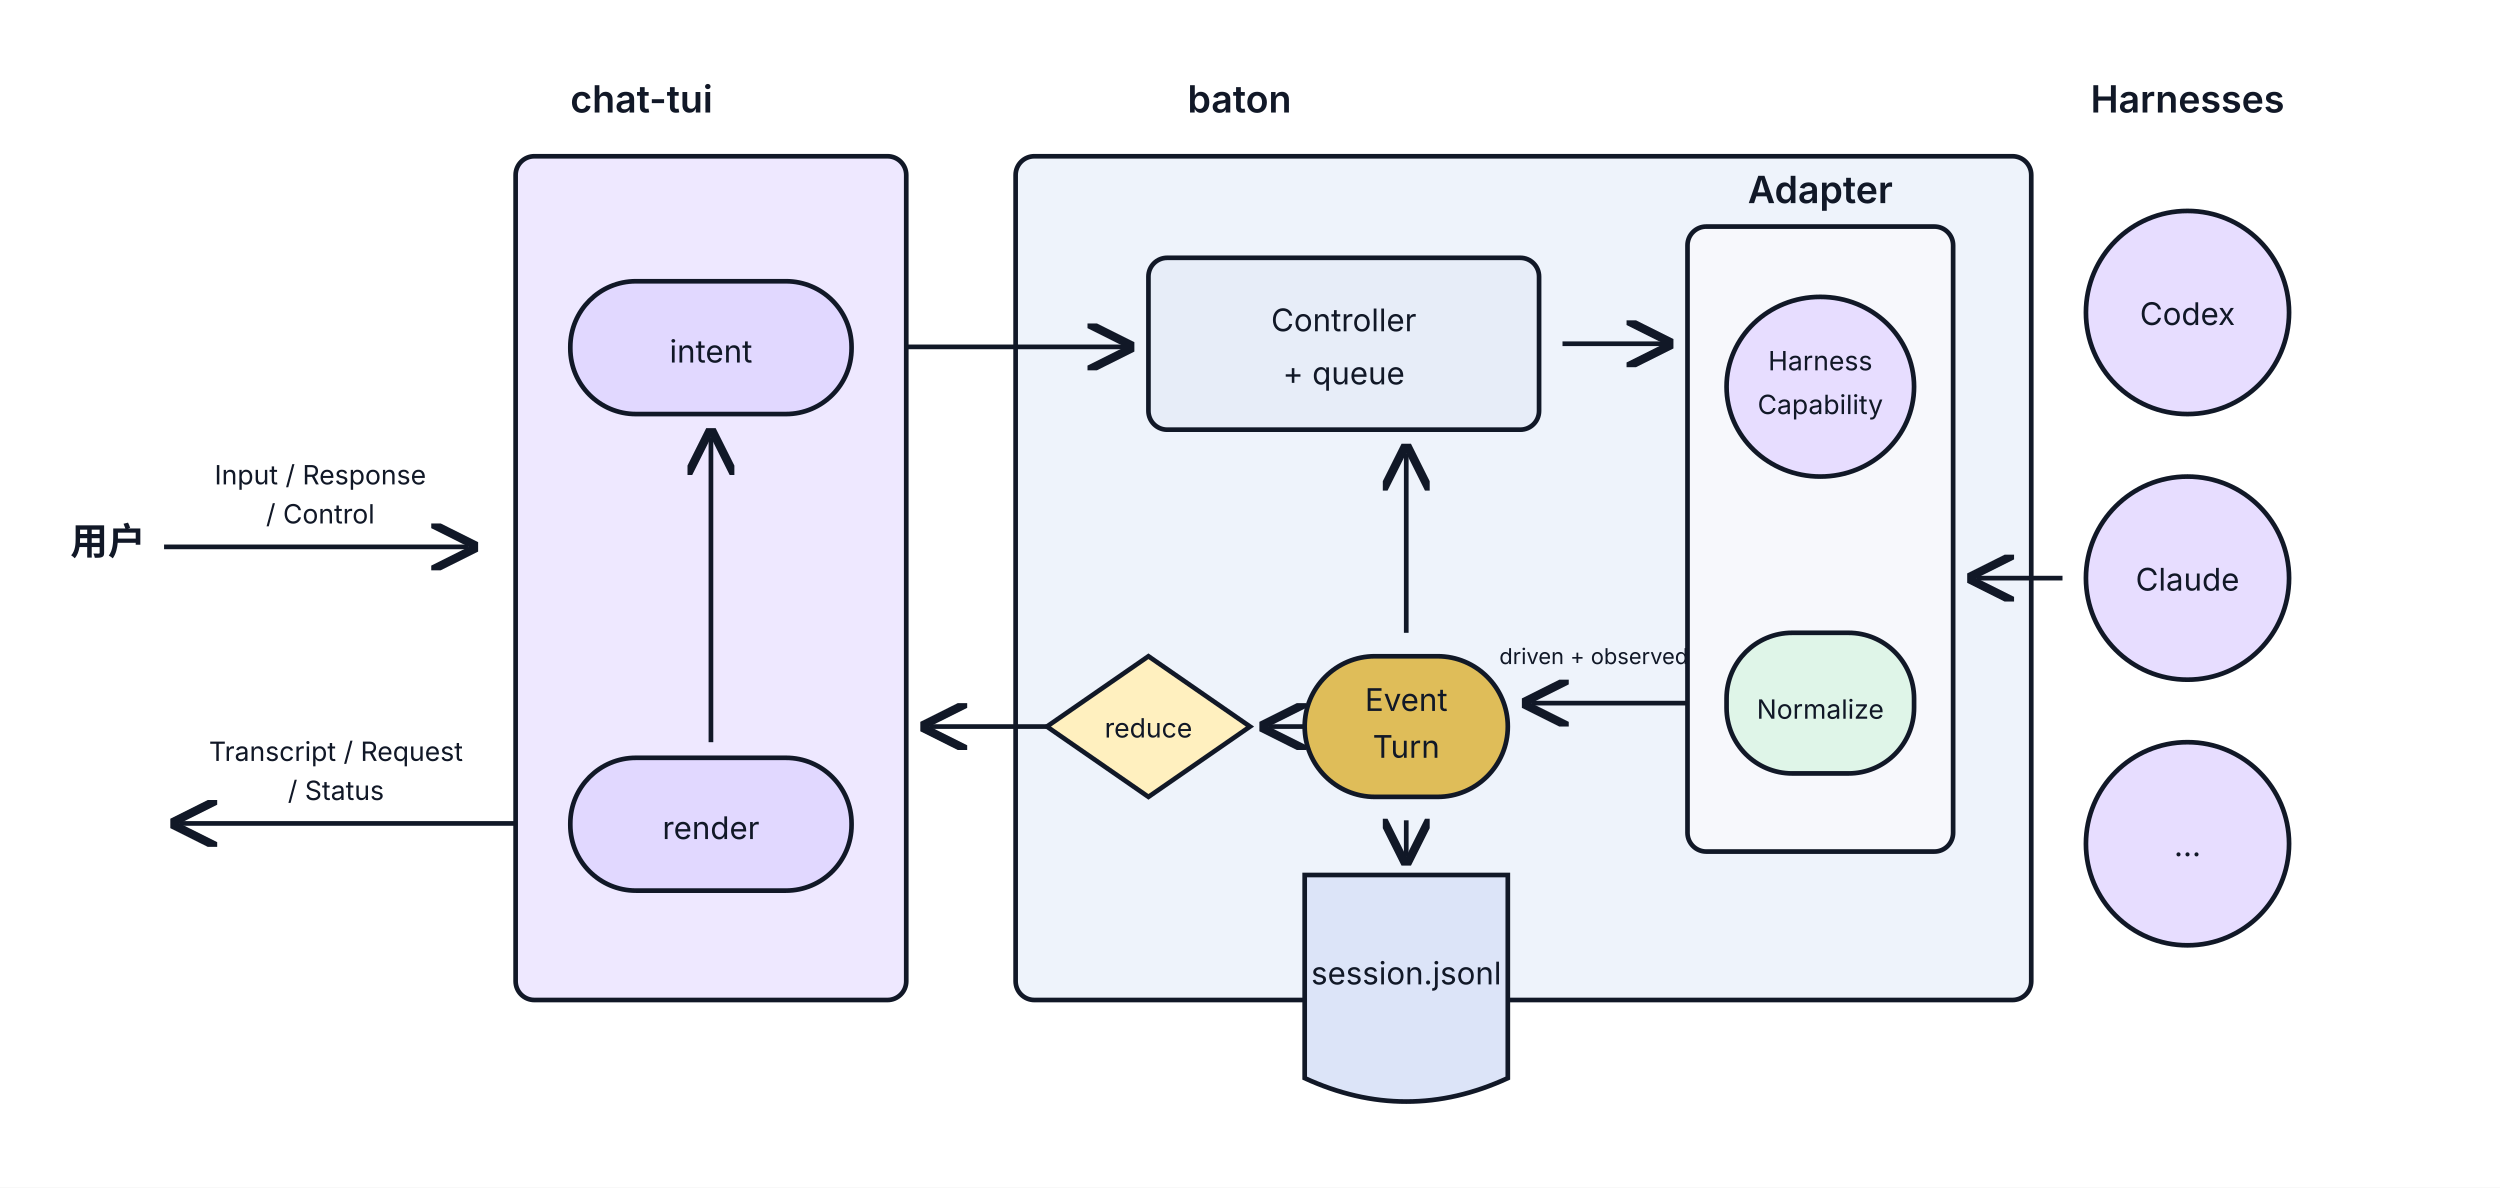
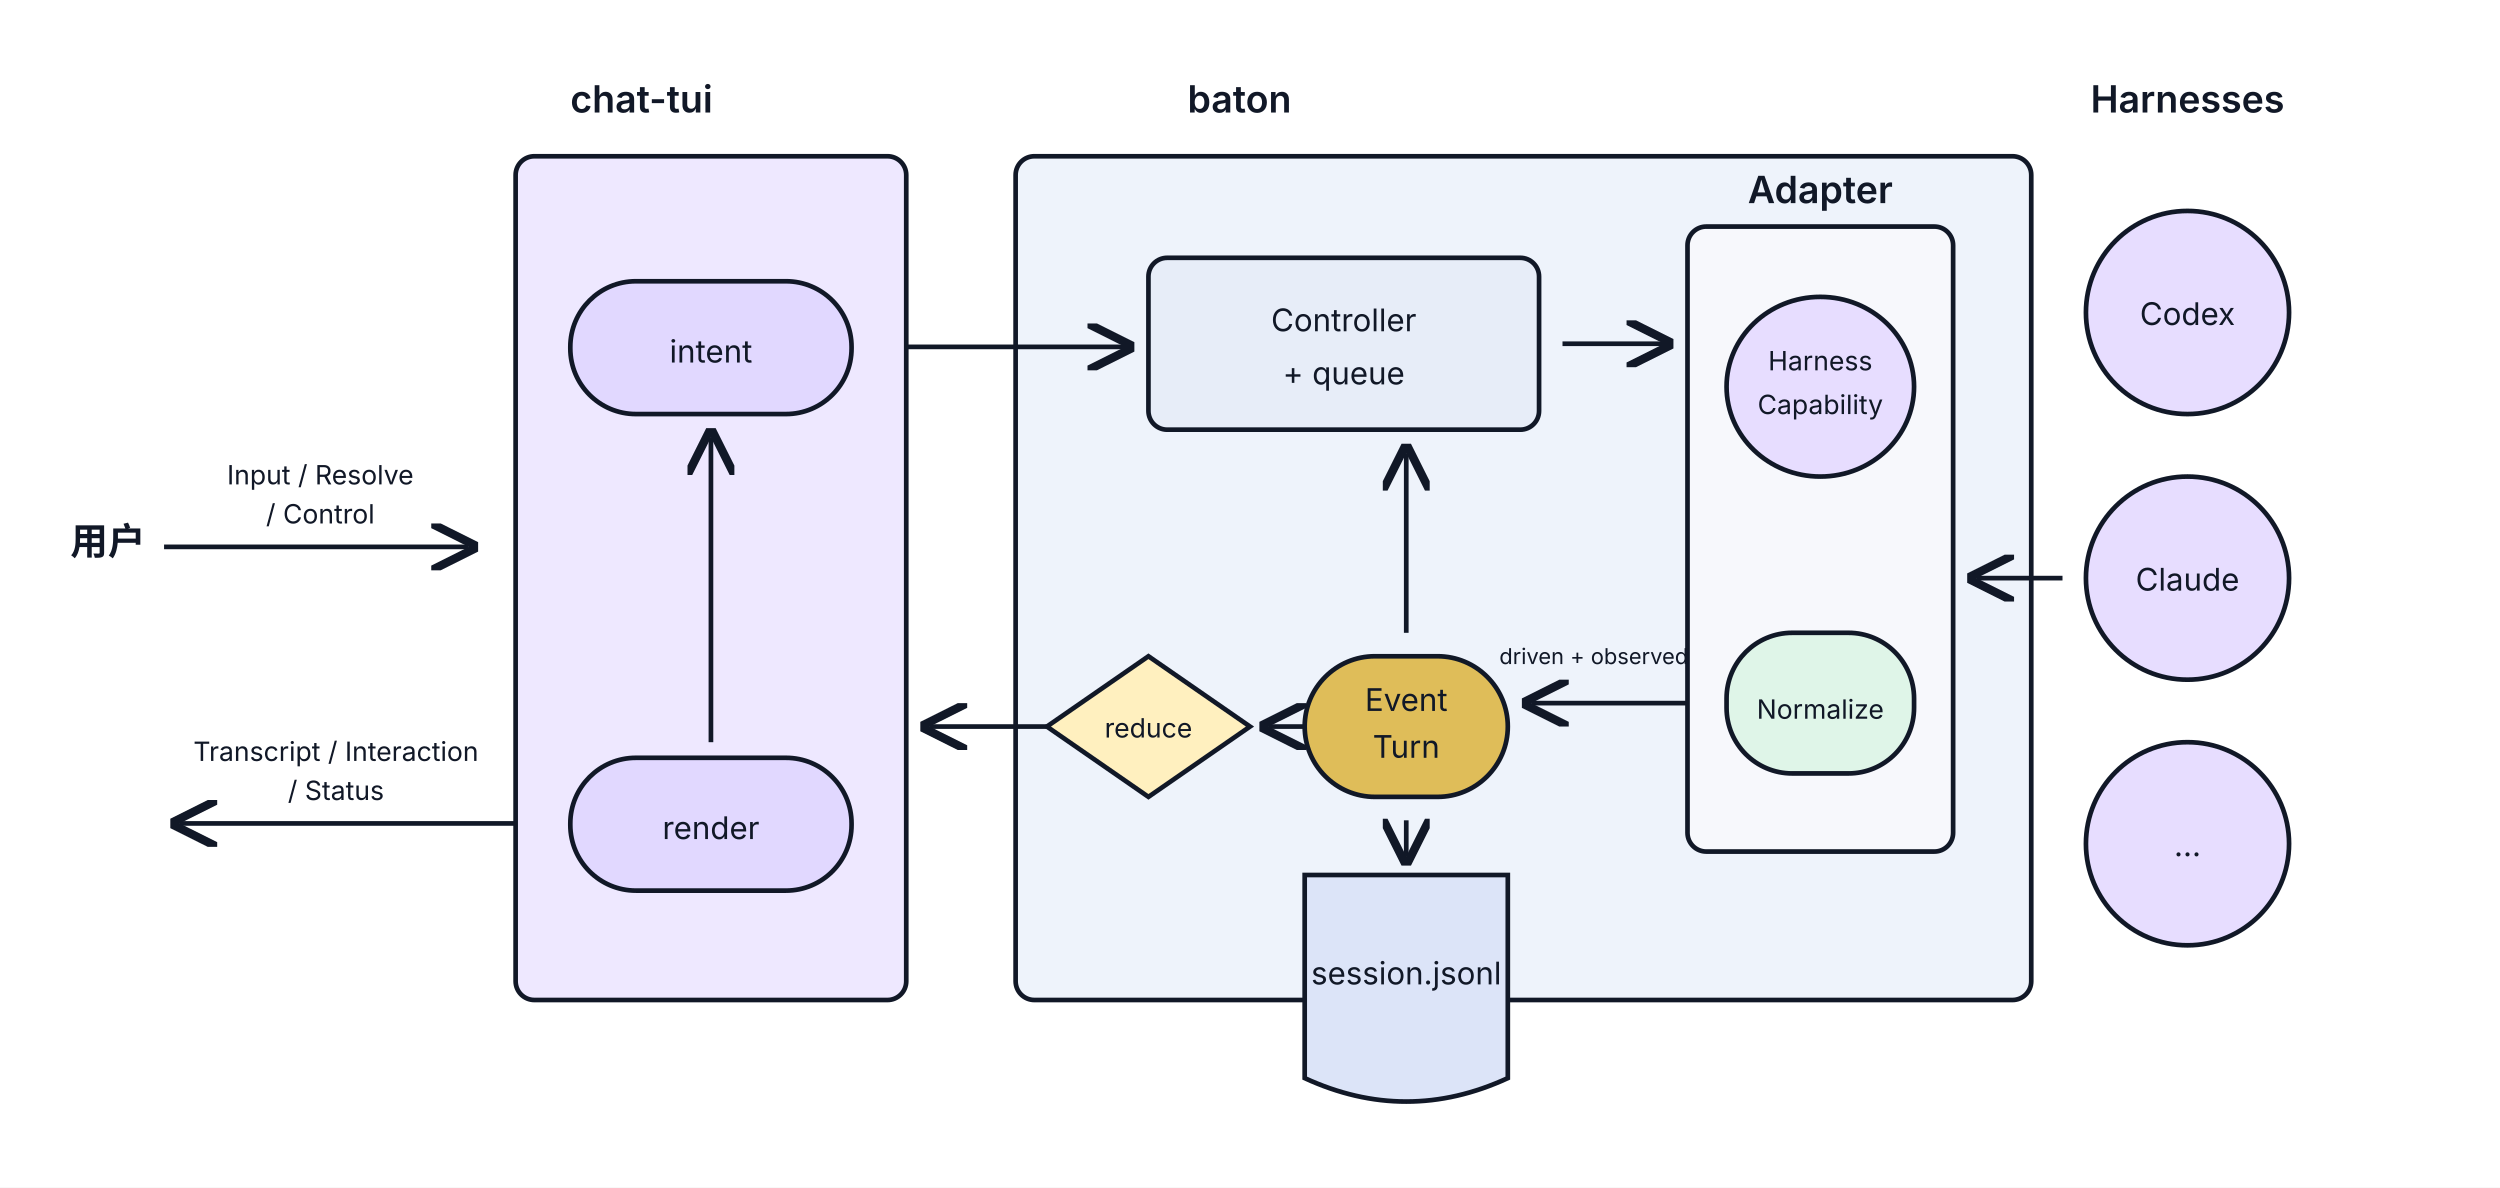
<svg xmlns="http://www.w3.org/2000/svg" width="1600" height="760" viewBox="0 0 1600 760">
  <defs>
    <marker id="arrow" markerWidth="10" markerHeight="10" refX="8" refY="5" orient="auto">
      <path d="M0,0 L10,5 L0,10" fill="none" stroke="#111827" stroke-width="1.8" />
    </marker>
    <style>
      text { font-family: -apple-system, BlinkMacSystemFont, "Segoe UI", "PingFang SC", sans-serif; fill: #111827; }
      .title { font-size: 24px; font-weight: 600; }
      .label { font-size: 20px; }
      .small { font-size: 17px; }
      .tiny { font-size: 14px; }
      .box { stroke: #111827; stroke-width: 3; }
      .flow { fill: none; stroke: #111827; stroke-width: 3; marker-end: url(#arrow); }
    </style>
  </defs>
  <rect width="1600" height="760" fill="#ffffff" />
  <text x="45" y="355" class="title">用户</text>
  <line x1="105" y1="350" x2="300" y2="350" class="flow" />
-   <text x="205" y="310" text-anchor="middle" class="small">Input / Response</text>
+   <text x="205" y="310" text-anchor="middle" class="small">Input / Resolve</text>
  <text x="205" y="335" text-anchor="middle" class="small">/ Control</text>
  <text x="365" y="72" class="title">chat-tui</text>
  <rect x="330" y="100" width="250" height="540" rx="12" fill="#eee8ff" class="box" />
  <rect x="365" y="180" width="180" height="85" rx="42" fill="#e1d8ff" class="box" />
  <text x="455" y="232" text-anchor="middle" class="label">intent</text>
  <rect x="365" y="485" width="180" height="85" rx="42" fill="#e1d8ff" class="box" />
  <text x="455" y="537" text-anchor="middle" class="label">render</text>
  <line x1="455" y1="475" x2="455" y2="280" class="flow" />
  <text x="760" y="72" class="title">baton</text>
  <rect x="650" y="100" width="650" height="540" rx="12" fill="#eef3fb" class="box" />
  <rect x="735" y="165" width="250" height="110" rx="12" fill="#e7edf8" class="box" />
  <text x="860" y="212" text-anchor="middle" class="label">Controller</text>
  <text x="860" y="246" text-anchor="middle" class="label">+ queue</text>
  <line x1="580" y1="222" x2="720" y2="222" class="flow" />
  <rect x="1080" y="145" width="170" height="400" rx="12" fill="#f7f8fc" class="box" />
  <text x="1165" y="130" text-anchor="middle" class="title">Adapter</text>
  <rect x="1105" y="190" width="120" height="115" rx="60" fill="#e7ddff" class="box" />
  <text x="1165" y="237" text-anchor="middle" class="small">Harness</text>
  <text x="1165" y="265" text-anchor="middle" class="small">Capability</text>
  <rect x="1105" y="405" width="120" height="90" rx="42" fill="#dff5e8" class="box" />
  <text x="1165" y="460" text-anchor="middle" class="small">Normalize</text>
  <line x1="1000" y1="220" x2="1065" y2="220" class="flow" />
  <rect x="835" y="420" width="130" height="90" rx="45" fill="#dfbd59" class="box" />
  <text x="900" y="455" text-anchor="middle" class="label" fill="#ffffff">Event</text>
  <text x="900" y="485" text-anchor="middle" class="label" fill="#ffffff">Turn</text>
  <line x1="1080" y1="450" x2="980" y2="450" class="flow" />
  <text x="1020" y="425" text-anchor="middle" class="tiny">driven + observed</text>
  <line x1="900" y1="405" x2="900" y2="290" class="flow" />
  <polygon points="670,465 735,420 800,465 735,510" fill="#fff0bf" class="box" />
  <text x="735" y="472" text-anchor="middle" class="small">reduce</text>
  <line x1="835" y1="465" x2="812" y2="465" class="flow" />
  <line x1="670" y1="465" x2="595" y2="465" class="flow" />
  <path d="M835 560 H965 V690 Q900 720 835 690 Z" fill="#dce4f8" class="box" />
  <text x="900" y="630" text-anchor="middle" class="label">session.jsonl</text>
  <line x1="900" y1="525" x2="900" y2="548" class="flow" />
  <text x="1400" y="72" text-anchor="middle" class="title">Harnesses</text>
  <circle cx="1400" cy="200" r="65" fill="#e7ddff" class="box" />
  <text x="1400" y="208" text-anchor="middle" class="label">Codex</text>
  <circle cx="1400" cy="370" r="65" fill="#e7ddff" class="box" />
  <text x="1400" y="378" text-anchor="middle" class="label">Claude</text>
  <circle cx="1400" cy="540" r="65" fill="#e7ddff" class="box" />
  <text x="1400" y="548" text-anchor="middle" class="label">…</text>
  <line x1="1320" y1="370" x2="1265" y2="370" class="flow" />
  <line x1="330" y1="527" x2="115" y2="527" class="flow" />
-   <text x="215" y="487" text-anchor="middle" class="small">Transcript / Request</text>
+   <text x="215" y="487" text-anchor="middle" class="small">Transcript / Interaction</text>
  <text x="215" y="512" text-anchor="middle" class="small">/ Status</text>
</svg>
